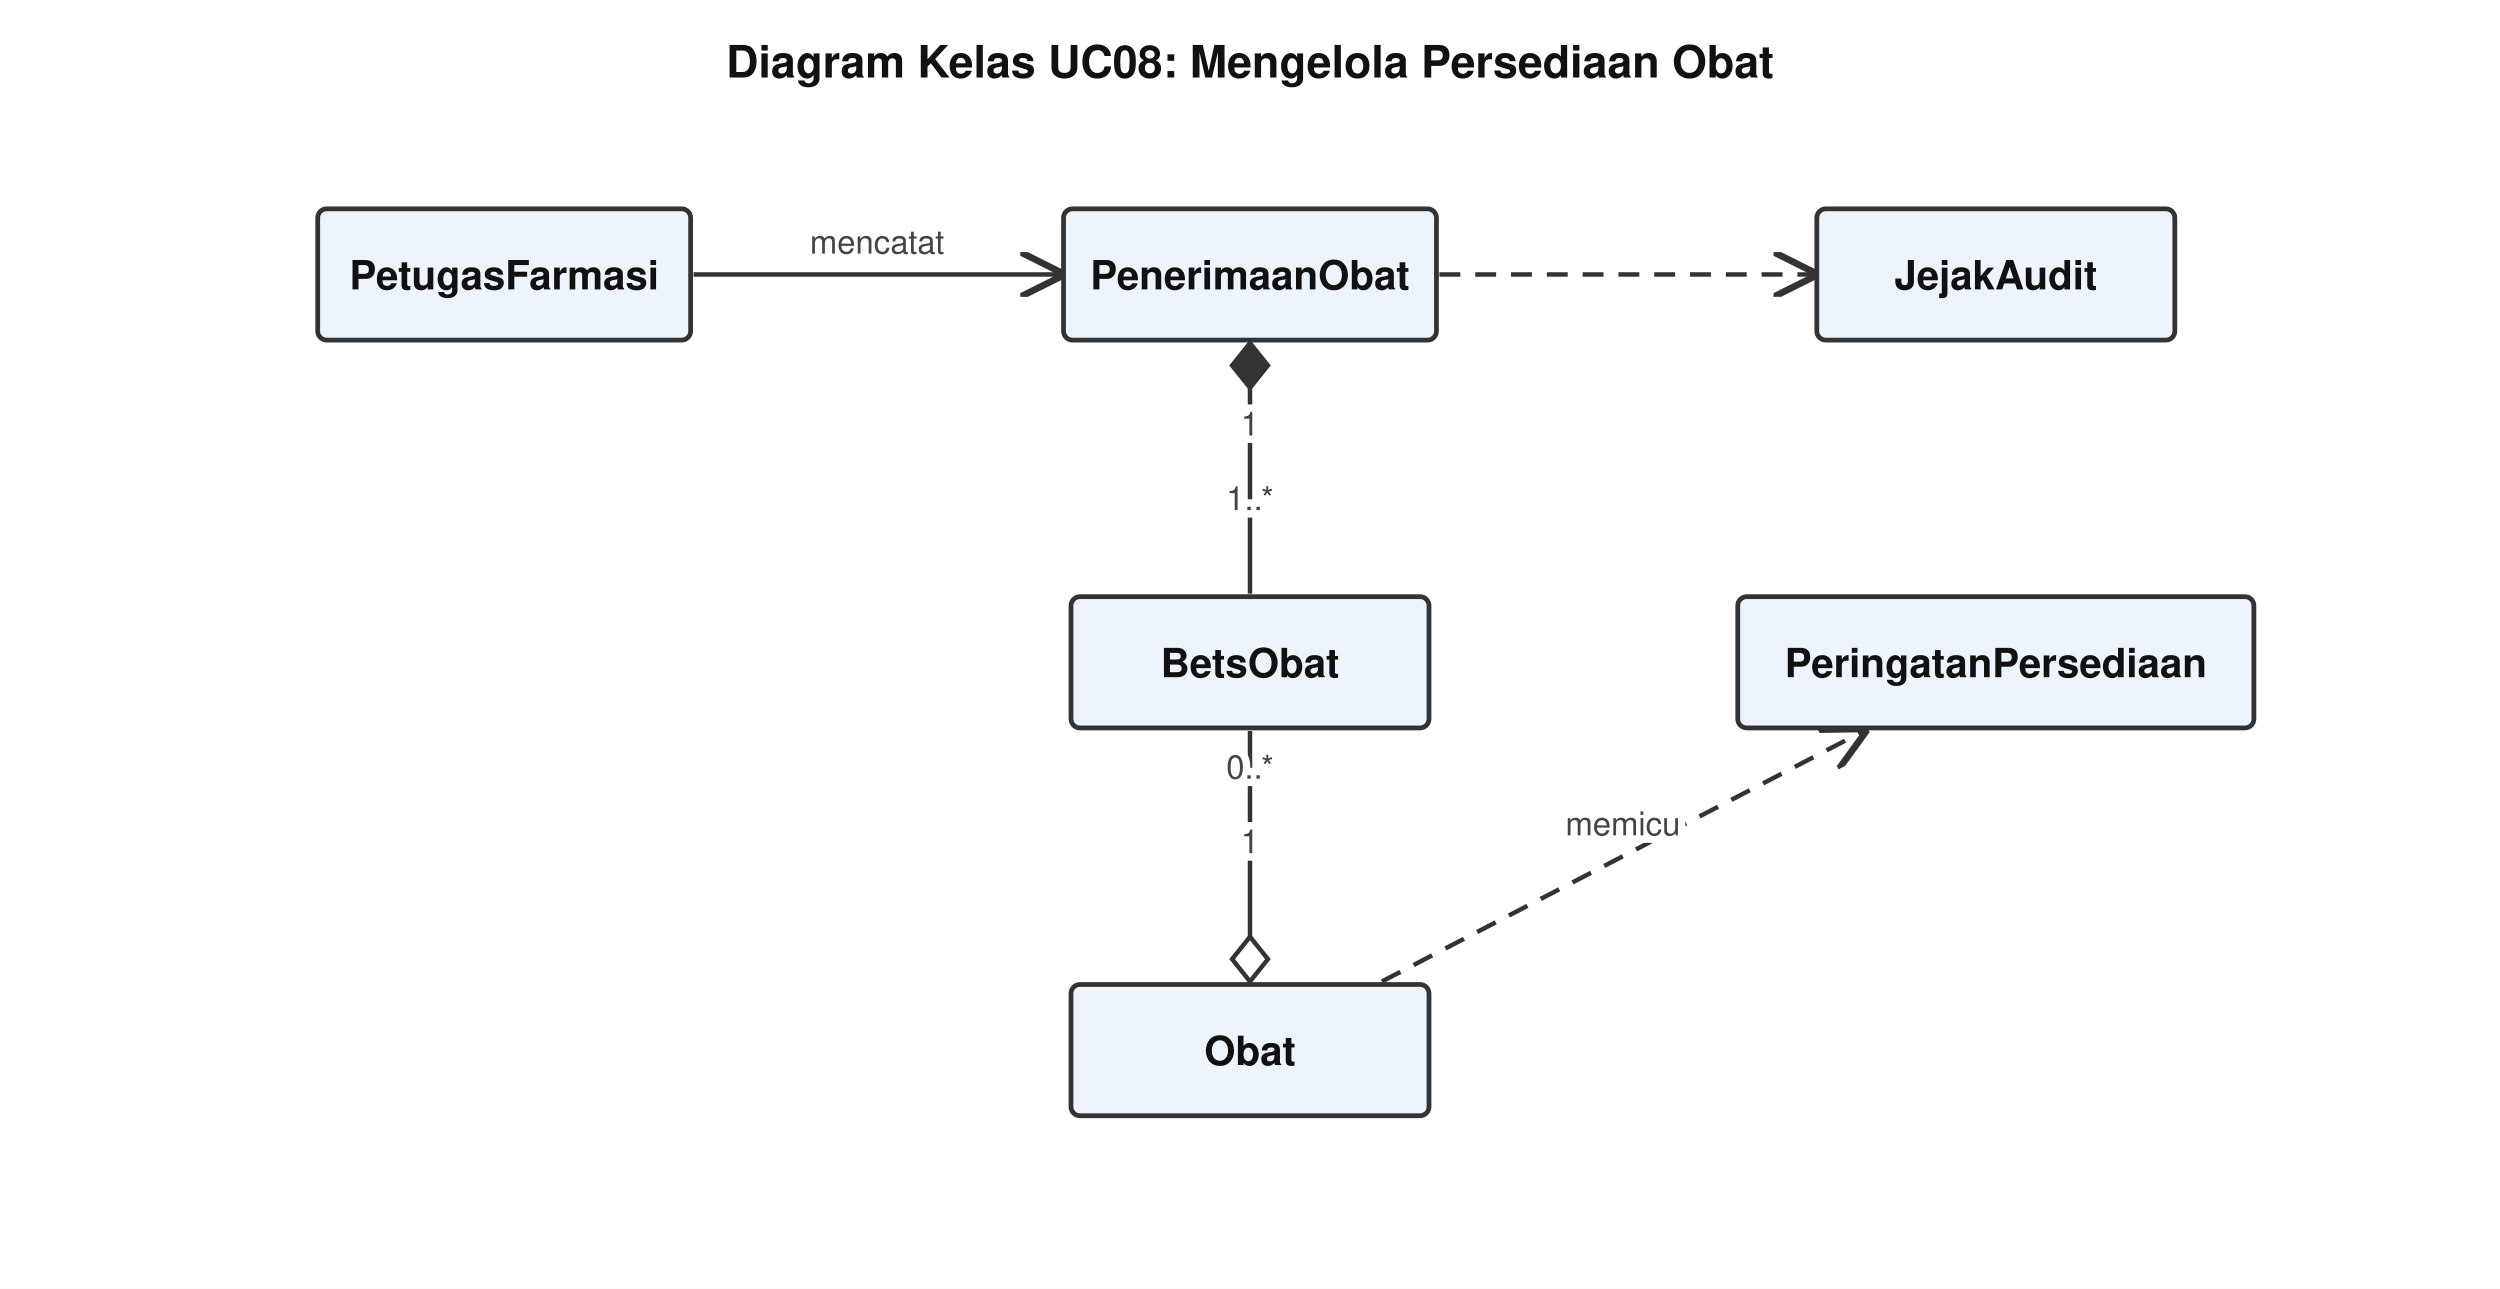
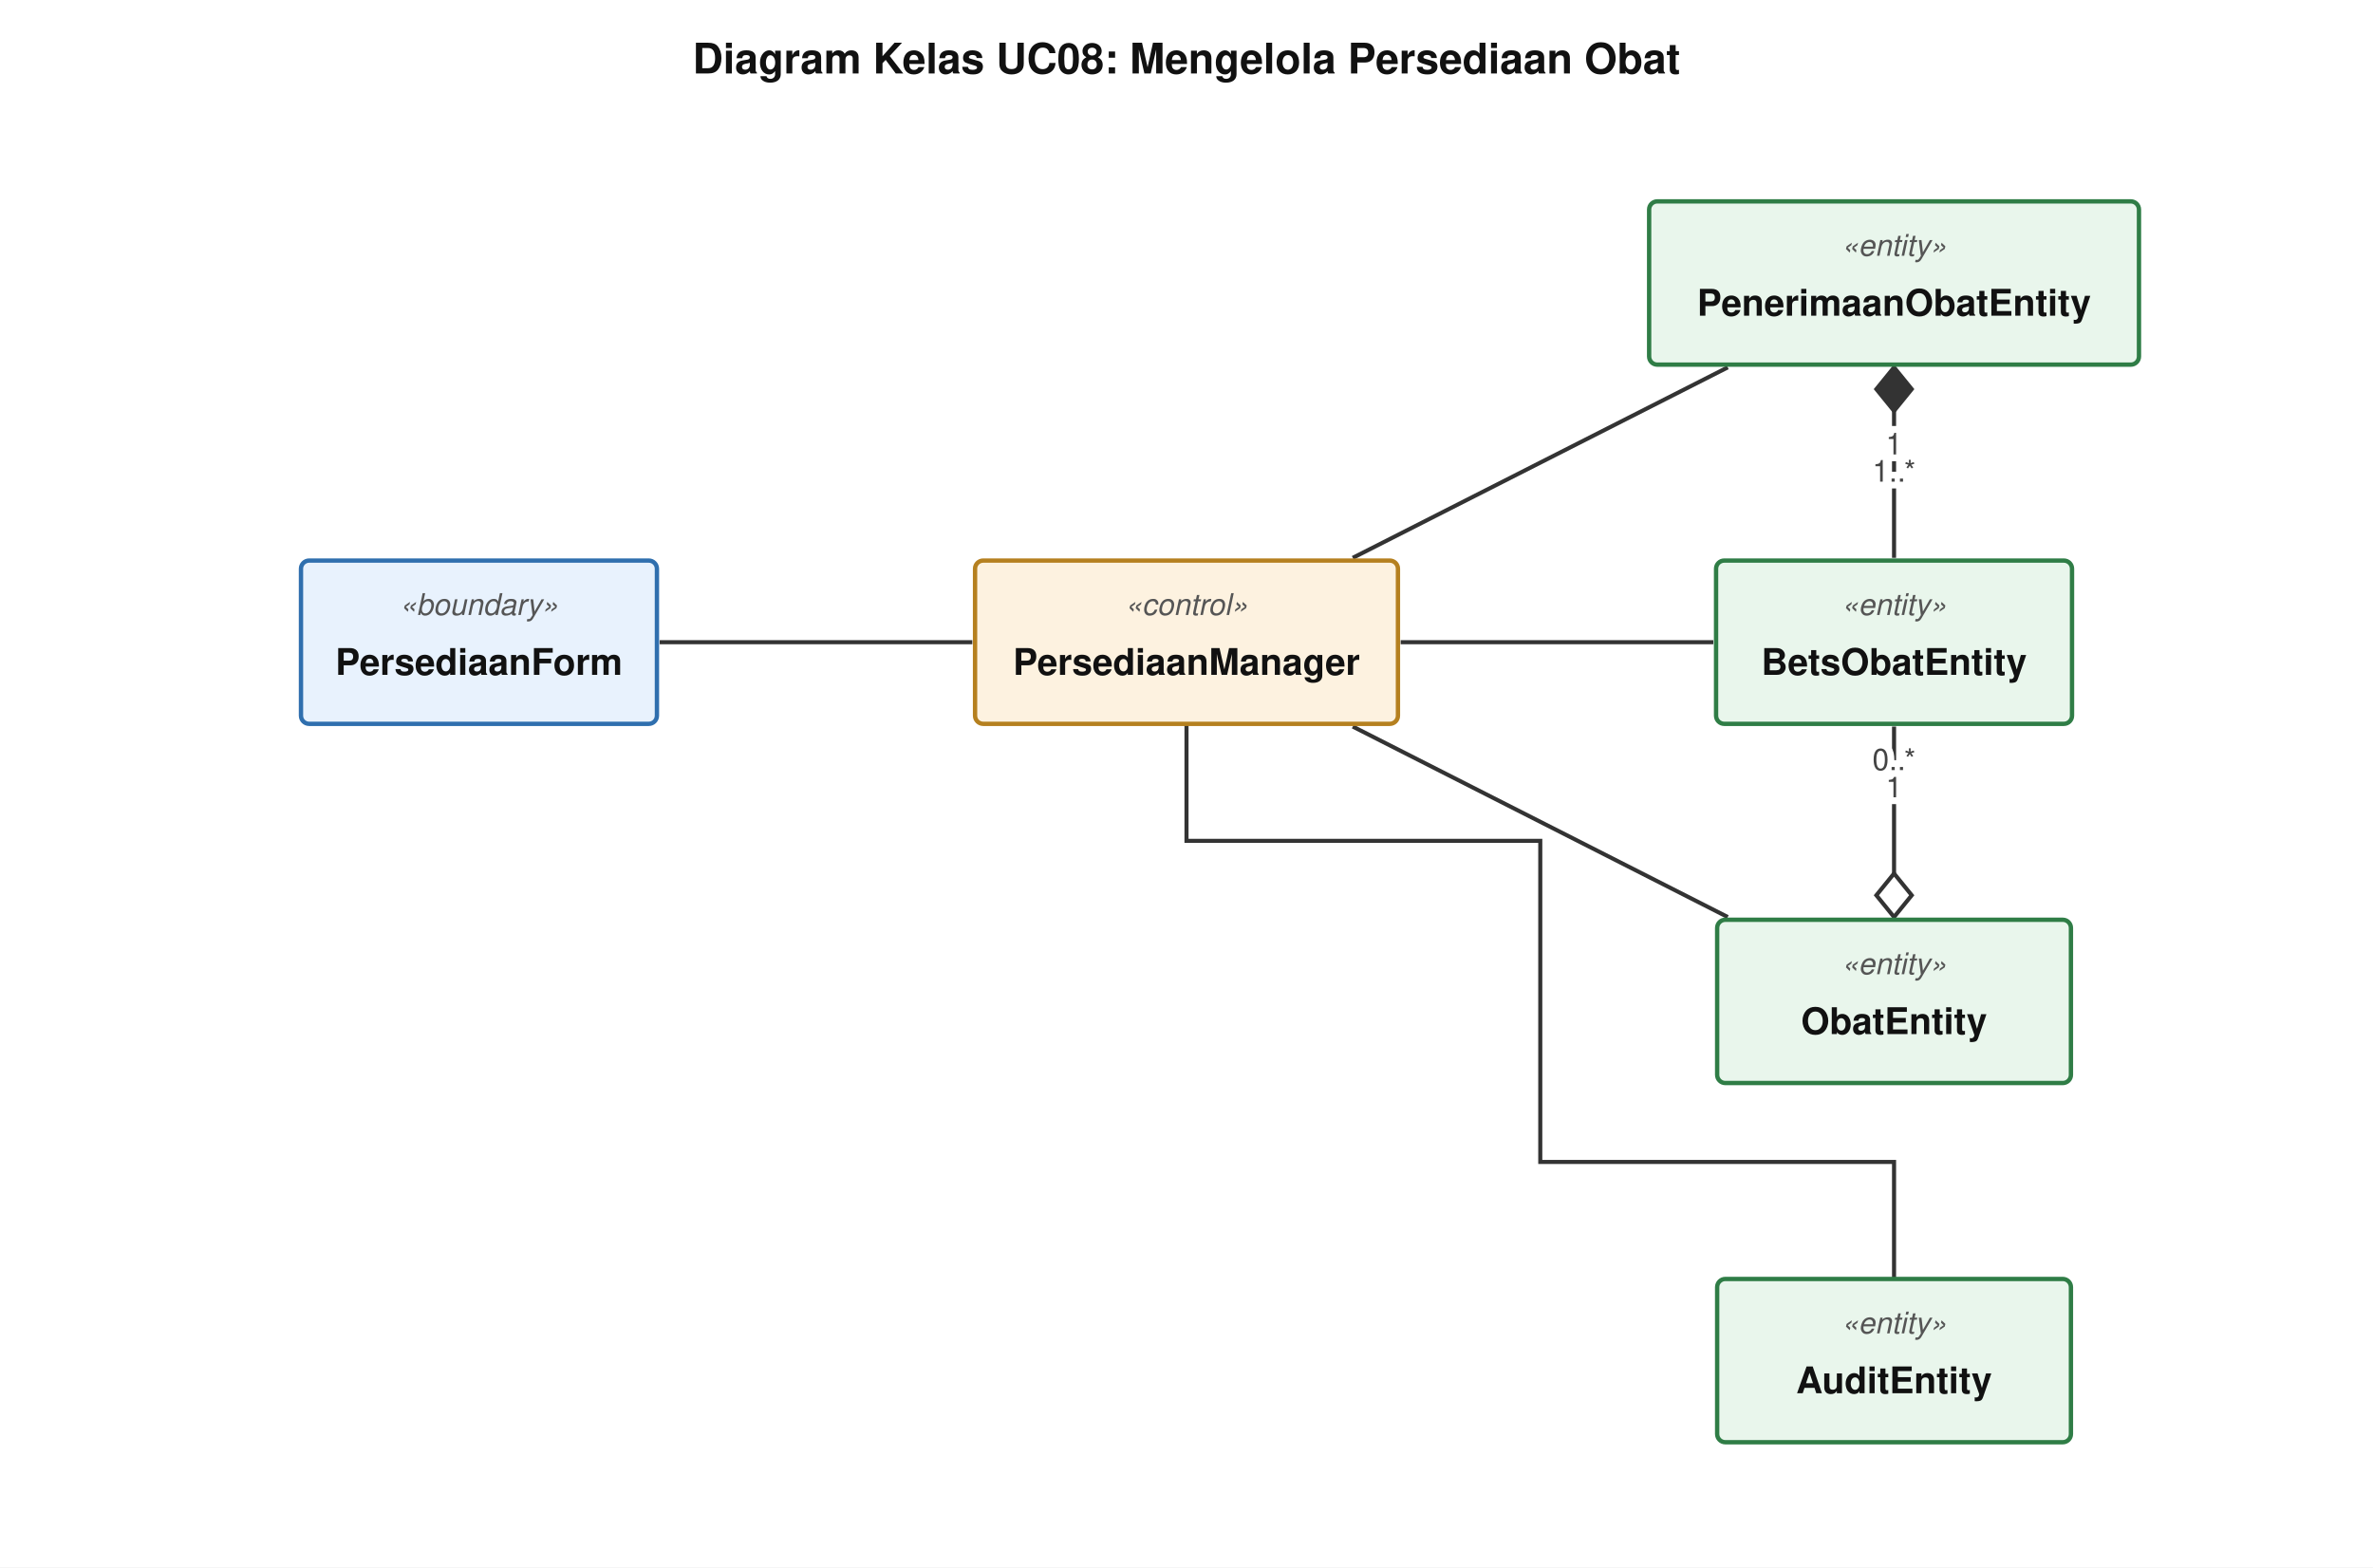
- <svg xmlns="http://www.w3.org/2000/svg" viewBox="0 0 838 432" width="838" height="432" font-family="Segoe UI, Helvetica, Arial, sans-serif">
-   <rect width="838" height="432" fill="#ffffff" />
+ <svg xmlns="http://www.w3.org/2000/svg" viewBox="0 0 872 576" width="872" height="576" font-family="Segoe UI, Helvetica, Arial, sans-serif">
+   <rect width="872" height="576" fill="#ffffff" />
  <defs>
    <marker id="op" viewBox="0 0 10 10" refX="9" refY="5" markerWidth="10" markerHeight="10" orient="auto-start-reverse">
      <path d="M0,0 L10,5 L0,10" fill="none" stroke="#333" stroke-width="1.5" />
    </marker>
  </defs>
-   <text x="419" y="26" font-size="15" font-weight="600" fill="#111" text-anchor="middle">Diagram Kelas UC08: Mengelola Persediaan Obat</text>
-   <line x1="232.5" y1="92.0" x2="355.5" y2="92.0" stroke="#333" stroke-width="1.5" marker-end="url(#op)" />
-   <text x="294" y="85" font-size="11" fill="#444" text-anchor="middle">
-     <tspan dy="0" style="paint-order:stroke;stroke:#fff;stroke-width:5px">mencatat</tspan>
-   </text>
-   <polygon points="419.0,115.0 413.0,122.5 419.0,130.0 425.0,122.5" fill="#333" stroke="#333" stroke-width="1.5" />
-   <line x1="419.0" y1="130.0" x2="419.0" y2="199.0" stroke="#333" stroke-width="1.5" />
-   <text x="419" y="146" font-size="11" fill="#444" text-anchor="middle" style="paint-order:stroke;stroke:#fff;stroke-width:5px">1</text>
-   <text x="419" y="171" font-size="11" fill="#444" text-anchor="middle" style="paint-order:stroke;stroke:#fff;stroke-width:5px">1..*</text>
-   <polygon points="419.0,329.0 425.0,321.5 419.0,314.0 413.0,321.5" fill="#ffffff" stroke="#333" stroke-width="1.5" />
-   <line x1="419.0" y1="314.0" x2="419.0" y2="245.0" stroke="#333" stroke-width="1.5" />
-   <text x="419" y="286" font-size="11" fill="#444" text-anchor="middle" style="paint-order:stroke;stroke:#fff;stroke-width:5px">1</text>
-   <text x="419" y="261" font-size="11" fill="#444" text-anchor="middle" style="paint-order:stroke;stroke:#fff;stroke-width:5px">0..*</text>
-   <line x1="463.2" y1="329.0" x2="624.8" y2="245.0" stroke="#333" stroke-width="1.5" stroke-dasharray="7,5" marker-end="url(#op)" />
-   <text x="544" y="280" font-size="11" fill="#444" text-anchor="middle">
-     <tspan dy="0" style="paint-order:stroke;stroke:#fff;stroke-width:5px">memicu</tspan>
-   </text>
-   <line x1="482.5" y1="92.0" x2="608.0" y2="92.0" stroke="#333" stroke-width="1.5" stroke-dasharray="7,5" marker-end="url(#op)" />
-   <rect x="106.5" y="70.0" width="125.0" height="44.0" rx="3" fill="#eef4fb" stroke="#333" stroke-width="1.6" />
-   <text x="169.0" y="97.0" font-size="13.5" fill="#111" text-anchor="middle" font-weight="600">PetugasFarmasi</text>
-   <rect x="356.5" y="70.0" width="125.0" height="44.0" rx="3" fill="#eef4fb" stroke="#333" stroke-width="1.6" />
-   <text x="419.0" y="97.0" font-size="13.5" fill="#111" text-anchor="middle" font-weight="600">PenerimaanObat</text>
-   <rect x="609.0" y="70.0" width="120.0" height="44.0" rx="3" fill="#eef4fb" stroke="#333" stroke-width="1.6" />
-   <text x="669.0" y="97.0" font-size="13.5" fill="#111" text-anchor="middle" font-weight="600">JejakAudit</text>
-   <rect x="359.0" y="200.0" width="120.0" height="44.0" rx="3" fill="#eef4fb" stroke="#333" stroke-width="1.6" />
-   <text x="419.0" y="227.0" font-size="13.5" fill="#111" text-anchor="middle" font-weight="600">BetsObat</text>
-   <rect x="582.5" y="200.0" width="173.0" height="44.0" rx="3" fill="#eef4fb" stroke="#333" stroke-width="1.6" />
-   <text x="669.0" y="227.0" font-size="13.5" fill="#111" text-anchor="middle" font-weight="600">PeringatanPersediaan</text>
-   <rect x="359.0" y="330.0" width="120.0" height="44.0" rx="3" fill="#eef4fb" stroke="#333" stroke-width="1.6" />
-   <text x="419.0" y="357.0" font-size="13.5" fill="#111" text-anchor="middle" font-weight="600">Obat</text>
+   <text x="436" y="27" font-size="15.5" font-weight="600" fill="#111" text-anchor="middle">Diagram Kelas UC08: Mengelola Persediaan Obat</text>
+   <line x1="242.4" y1="236.0" x2="357.3" y2="236.0" stroke="#333" stroke-width="1.5" />
+   <line x1="497.1" y1="205.0" x2="634.9" y2="135.0" stroke="#333" stroke-width="1.5" />
+   <line x1="514.7" y1="236.0" x2="629.6" y2="236.0" stroke="#333" stroke-width="1.5" />
+   <line x1="497.1" y1="267.0" x2="634.9" y2="337.0" stroke="#333" stroke-width="1.5" />
+   <path d="M 436.0,266.0 L 436.0,309.0 L 566.0,309.0 L 566.0,427.0 L 696.0,427.0 L 696.0,470.0" fill="none" stroke="#333" stroke-width="1.5" />
+   <polygon points="696.0,135.0 689.5,143.0 696.0,151.0 702.5,143.0" fill="#333" stroke="#333" stroke-width="1.5" />
+   <line x1="696.0" y1="151.0" x2="696.0" y2="205.0" stroke="#333" stroke-width="1.5" />
+   <text x="696" y="167" font-size="11" fill="#444" text-anchor="middle" style="paint-order:stroke;stroke:#fff;stroke-width:5px">1</text>
+   <text x="696" y="177" font-size="11" fill="#444" text-anchor="middle" style="paint-order:stroke;stroke:#fff;stroke-width:5px">1..*</text>
+   <polygon points="696.0,337.0 702.5,329.0 696.0,321.0 689.5,329.0" fill="#ffffff" stroke="#333" stroke-width="1.5" />
+   <line x1="696.0" y1="321.0" x2="696.0" y2="267.0" stroke="#333" stroke-width="1.5" />
+   <text x="696" y="293" font-size="11" fill="#444" text-anchor="middle" style="paint-order:stroke;stroke:#fff;stroke-width:5px">1</text>
+   <text x="696" y="283" font-size="11" fill="#444" text-anchor="middle" style="paint-order:stroke;stroke:#fff;stroke-width:5px">0..*</text>
+   <rect x="110.6" y="206.0" width="130.8" height="60.0" rx="3" fill="#e8f2fd" stroke="#2f6fae" stroke-width="1.6" />
+   <text x="176.0" y="226.0" font-size="11" fill="#555" text-anchor="middle" font-style="italic">«boundary»</text>
+   <text x="176.0" y="248.0" font-size="13.5" fill="#111" text-anchor="middle" font-weight="600">PersediaanForm</text>
+   <rect x="358.3" y="206.0" width="155.4" height="60.0" rx="3" fill="#fdf2e0" stroke="#b5801f" stroke-width="1.6" />
+   <text x="436.0" y="226.0" font-size="11" fill="#555" text-anchor="middle" font-style="italic">«control»</text>
+   <text x="436.0" y="248.0" font-size="13.5" fill="#111" text-anchor="middle" font-weight="600">PersediaanManager</text>
+   <rect x="606.0" y="74.0" width="180.0" height="60.0" rx="3" fill="#e9f6ec" stroke="#2f7d46" stroke-width="1.6" />
+   <text x="696.0" y="94.0" font-size="11" fill="#555" text-anchor="middle" font-style="italic">«entity»</text>
+   <text x="696.0" y="116.0" font-size="13.5" fill="#111" text-anchor="middle" font-weight="600">PenerimaanObatEntity</text>
+   <rect x="630.6" y="206.0" width="130.8" height="60.0" rx="3" fill="#e9f6ec" stroke="#2f7d46" stroke-width="1.6" />
+   <text x="696.0" y="226.0" font-size="11" fill="#555" text-anchor="middle" font-style="italic">«entity»</text>
+   <text x="696.0" y="248.0" font-size="13.5" fill="#111" text-anchor="middle" font-weight="600">BetsObatEntity</text>
+   <rect x="631.0" y="338.0" width="130.0" height="60.0" rx="3" fill="#e9f6ec" stroke="#2f7d46" stroke-width="1.6" />
+   <text x="696.0" y="358.0" font-size="11" fill="#555" text-anchor="middle" font-style="italic">«entity»</text>
+   <text x="696.0" y="380.0" font-size="13.5" fill="#111" text-anchor="middle" font-weight="600">ObatEntity</text>
+   <rect x="631.0" y="470.0" width="130.0" height="60.0" rx="3" fill="#e9f6ec" stroke="#2f7d46" stroke-width="1.6" />
+   <text x="696.0" y="490.0" font-size="11" fill="#555" text-anchor="middle" font-style="italic">«entity»</text>
+   <text x="696.0" y="512.0" font-size="13.5" fill="#111" text-anchor="middle" font-weight="600">AuditEntity</text>
</svg>
